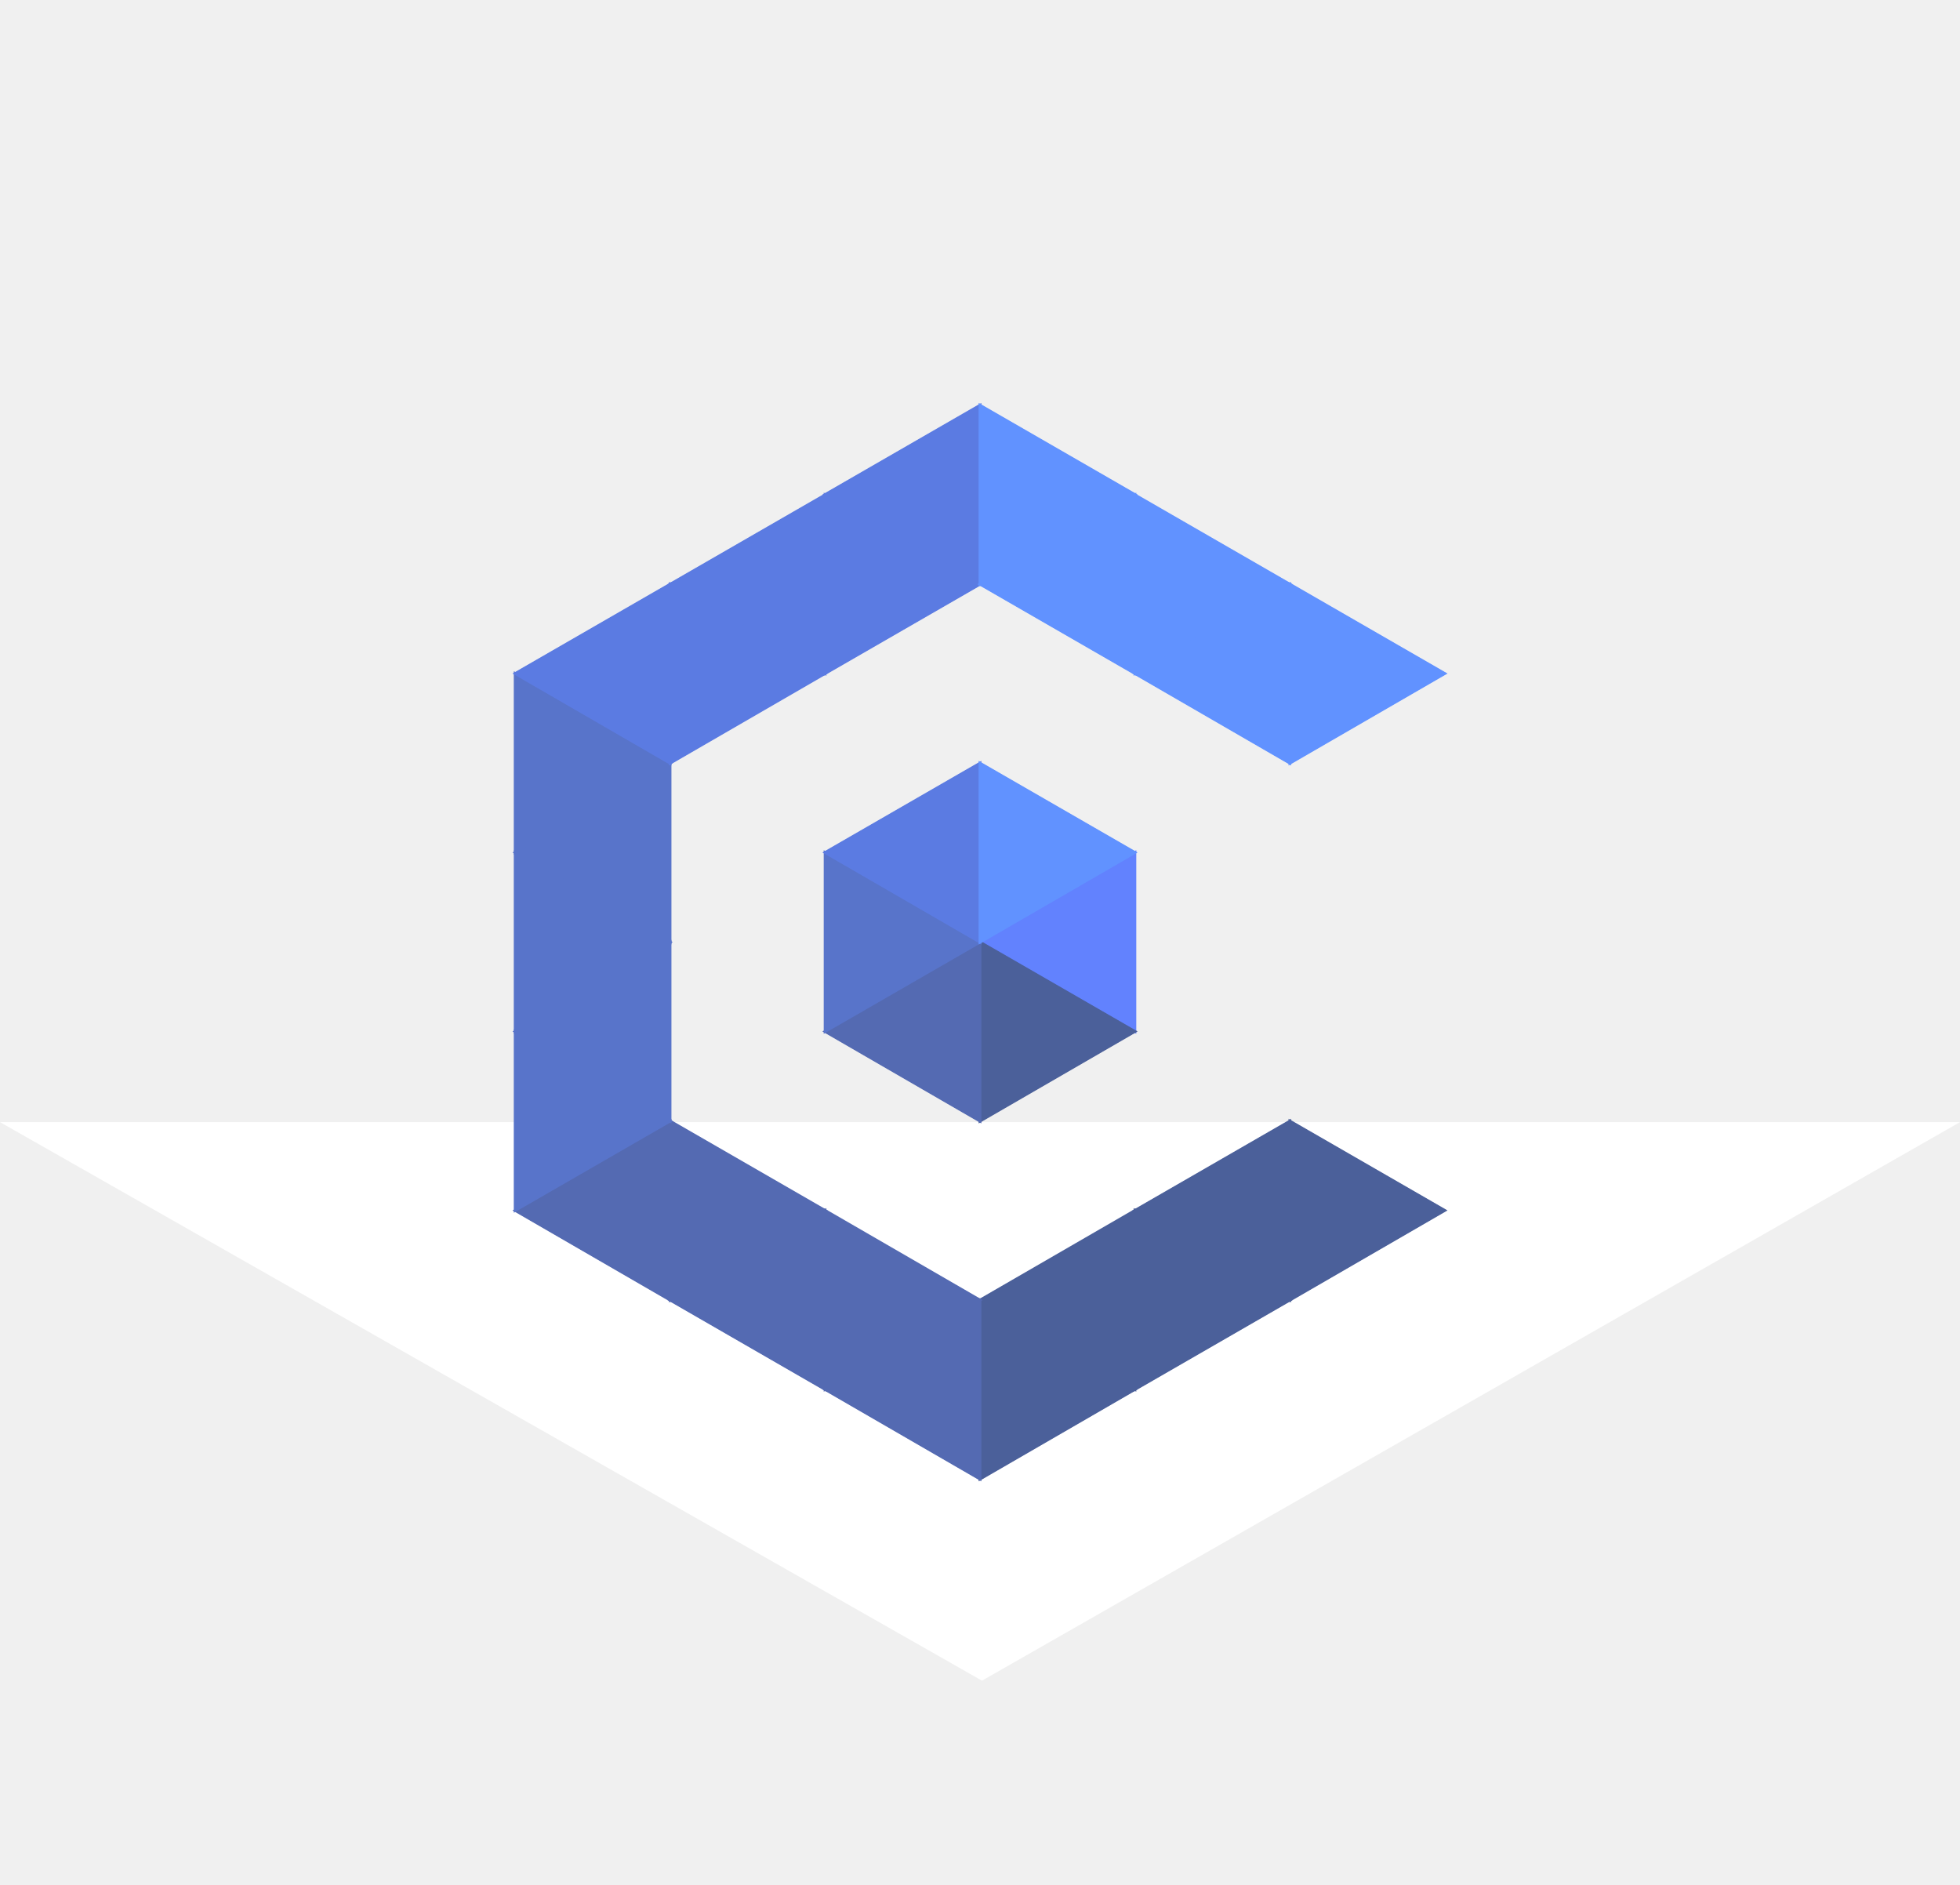
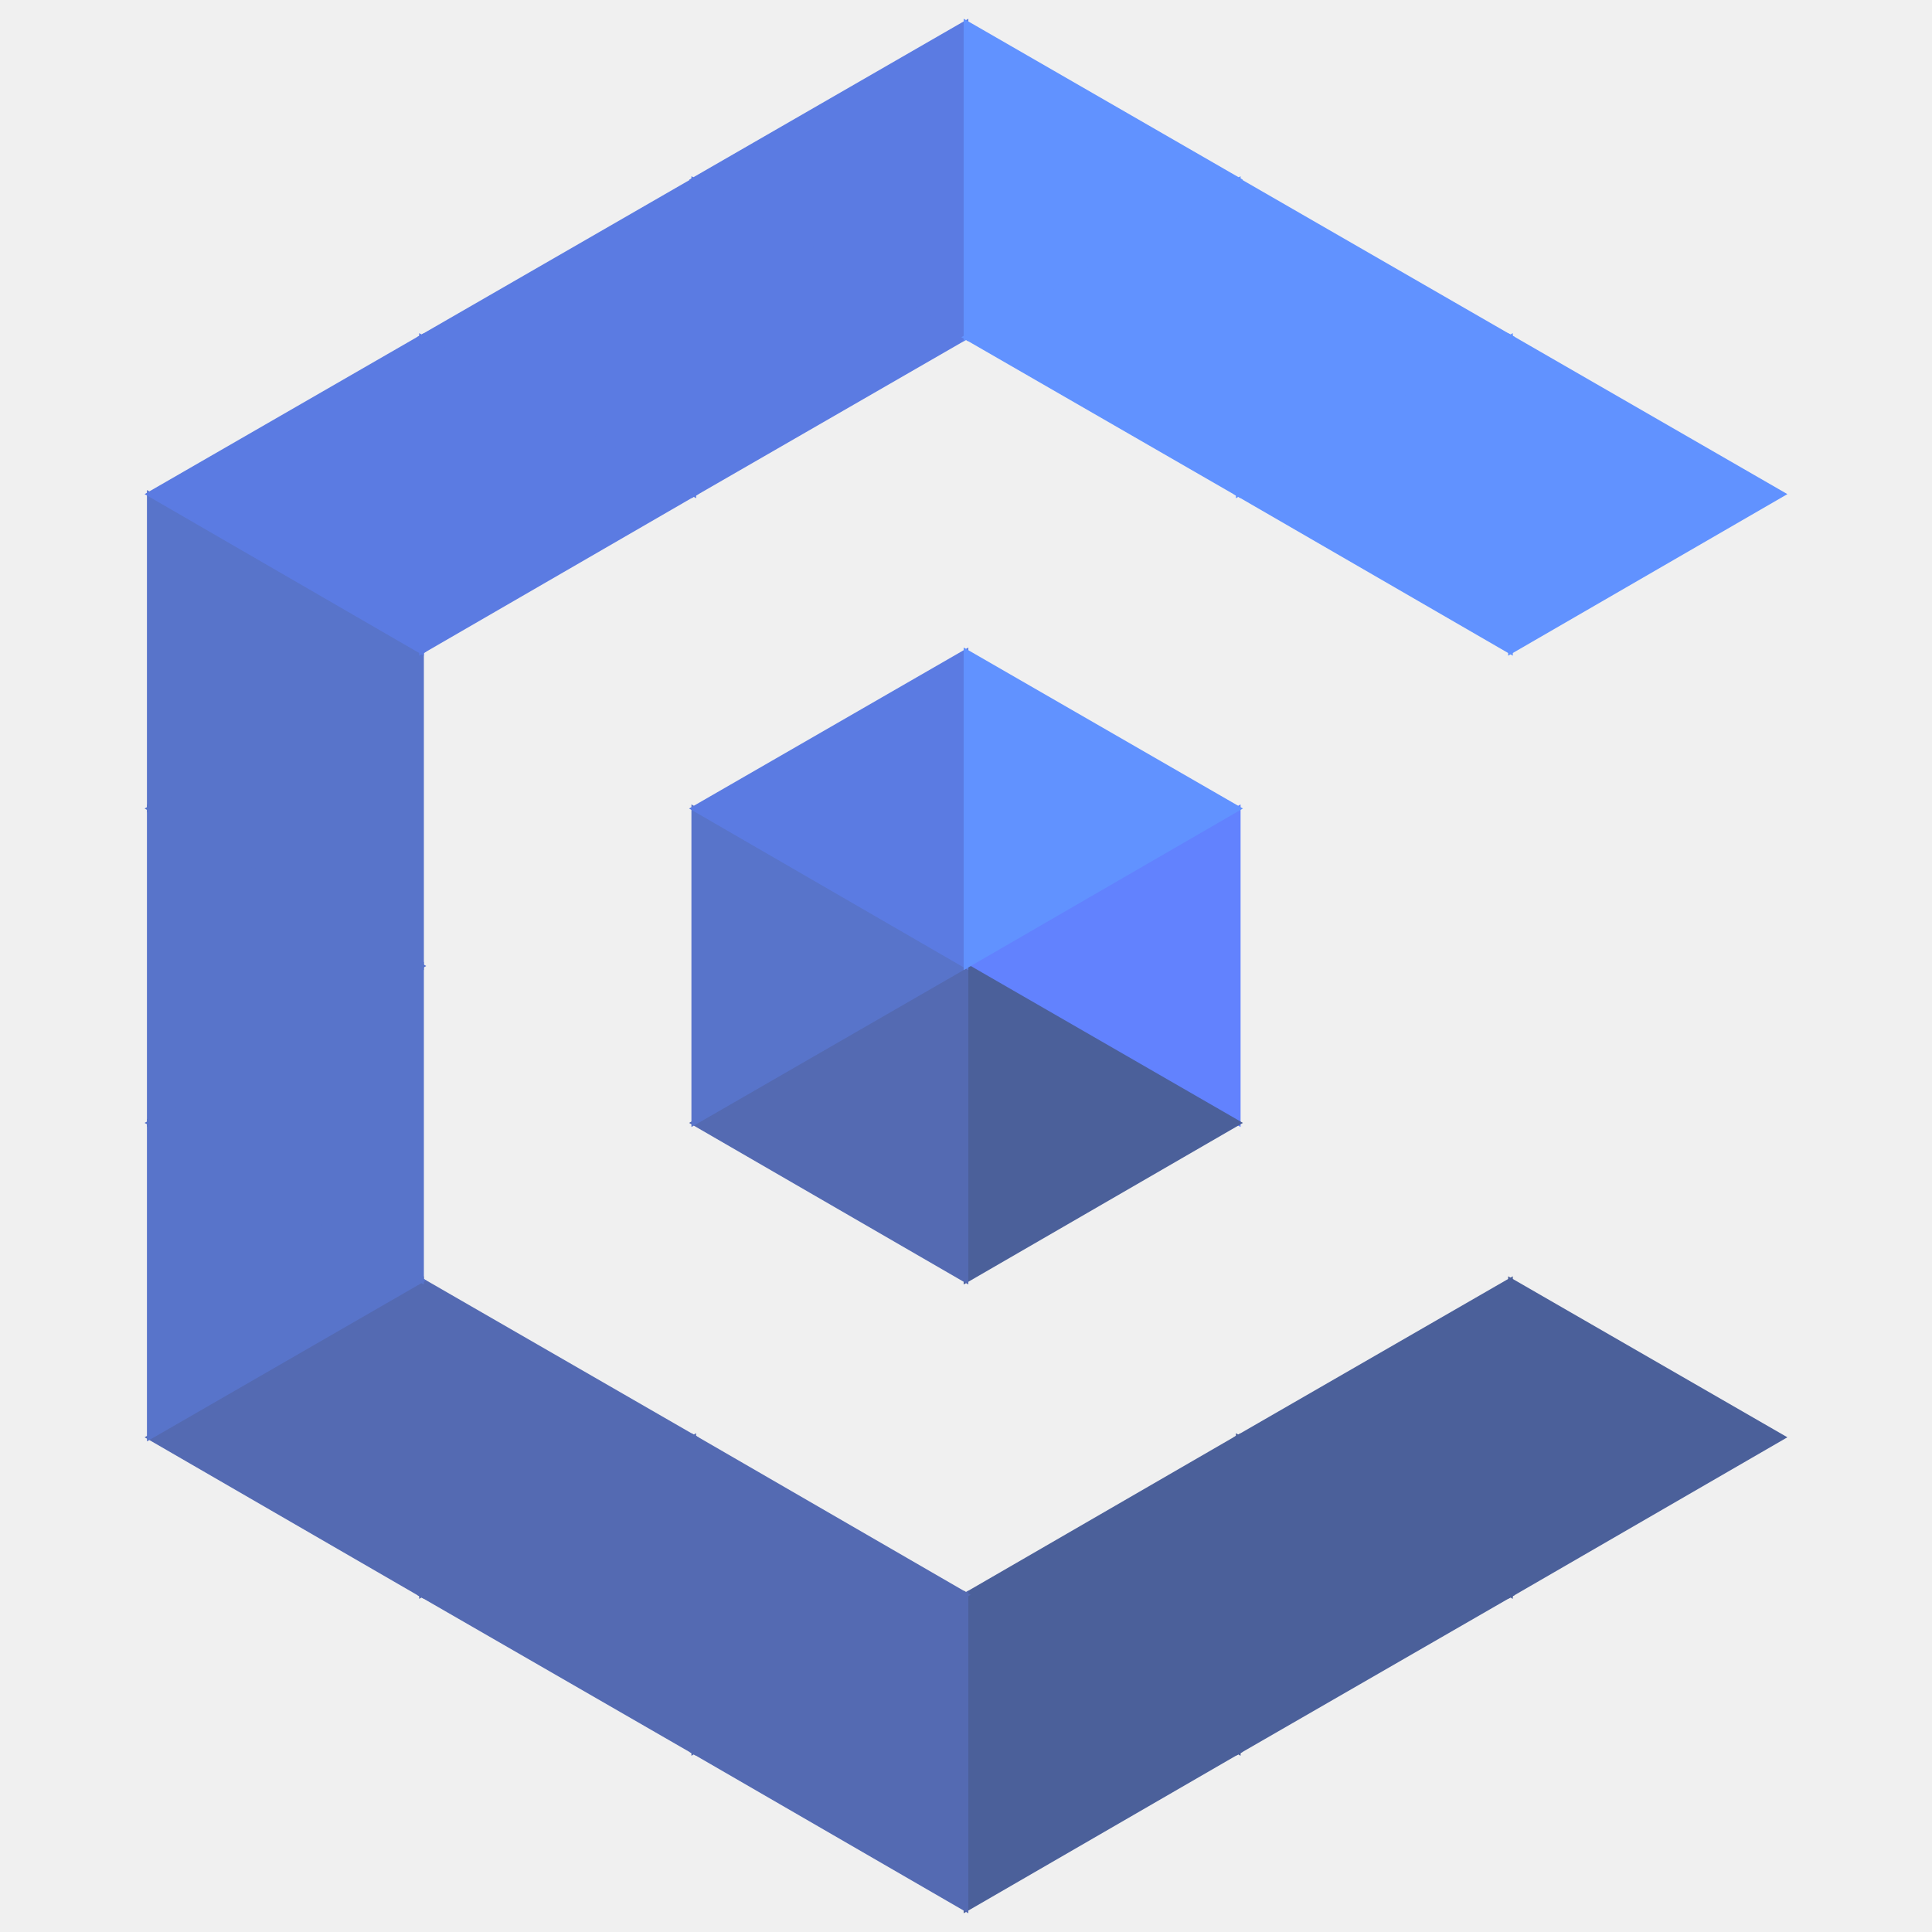
- <svg xmlns="http://www.w3.org/2000/svg" version="1.1" x="0px" y="0px" viewBox="0 0 588.2 565.4" style="enable-background:new 0 0 588.2 565.4;" xml:space="preserve">
+ <svg xmlns="http://www.w3.org/2000/svg" version="1.1" id="Layer_1" x="0px" y="0px" viewBox="201.5 230.1 330 330" style="enable-background:new 201.5 230.1 330 330;" xml:space="preserve">
  <style type="text/css">
- 	.st0{fill:#FFFFFF;}
- 	.st1{fill:#6282FE;}
- 	.st2{fill:#4B609A;}
- 	.st3{fill:#546AB2;}
- 	.st4{fill:#5874CA;}
- 	.st5{fill:#5B7BE2;}
- 	.st6{fill:#6192FF;}
+ 	.st0{fill:#6282FE;}
+ 	.st1{fill:#4B609A;}
+ 	.st2{fill:#546AB2;}
+ 	.st3{fill:#5874CA;}
+ 	.st4{fill:#5B7BE2;}
+ 	.st5{fill:#6192FF;}
</style>
-   <g id="Layer_7">
-     <polygon id="XMLID_352_" class="st0" points="293.5,336.7 588.2,336.7 294.7,504.3 0,336.7  " />
-   </g>
-   <g id="shape_x5F_6">
-     <polygon id="XMLID_417_" class="st1" points="293.3,282.7 341,255.1 341,310.2  " />
-     <polygon id="XMLID_179_" class="st1" points="293.5,282.7 340.9,255.4 340.9,310  " />
-     <polygon id="XMLID_416_" class="st1" points="293.8,282.7 340.7,255.6 340.7,309.8  " />
-     <polygon id="XMLID_1183_" class="st1" points="340.6,309.5 294.1,282.7 340.6,255.8  " />
-   </g>
-   <g id="shape_x5F_5">
-     <polygon id="XMLID_415_" class="st2" points="293.7,282 341.4,309.5 293.7,337.1  " />
-     <polygon id="XMLID_176_" class="st2" points="293.8,282.2 341.2,309.5 293.8,336.9  " />
-     <polygon id="XMLID_414_" class="st2" points="294,282.5 340.8,309.5 294,336.6  " />
-     <polygon id="XMLID_307_" class="st2" points="294.1,282.7 340.6,309.5 294.1,336.4  " />
-     <polygon id="XMLID_413_" class="st2" points="339.8,363.2 387.5,335.7 387.5,390.8  " />
-     <polygon id="XMLID_167_" class="st2" points="340,363.2 387.4,335.9 387.4,390.6  " />
-     <polygon id="XMLID_412_" class="st2" points="340.3,363.2 387.2,336.2 387.2,390.3  " />
-     <polygon id="XMLID_304_" class="st2" points="387.1,390.1 340.6,363.2 387.1,336.4  " />
-     <polygon id="XMLID_411_" class="st2" points="340.2,362.5 387.9,390.1 340.2,417.6  " />
-     <polygon id="XMLID_165_" class="st2" points="340.3,362.8 387.7,390.1 340.3,417.4  " />
-     <polygon id="XMLID_410_" class="st2" points="340.5,363 387.3,390.1 340.5,417.2  " />
-     <polygon id="XMLID_301_" class="st2" points="340.6,363.2 387.1,390.1 340.6,416.9  " />
-     <polygon id="XMLID_409_" class="st2" points="293.3,390.1 341,362.5 341,417.6  " />
-     <polygon id="XMLID_164_" class="st2" points="293.5,390.1 340.9,362.8 340.9,417.4  " />
-     <polygon id="XMLID_408_" class="st2" points="293.8,390.1 340.7,363 340.7,417.2  " />
-     <polygon id="XMLID_298_" class="st2" points="340.6,416.9 294.1,390.1 340.6,363.2  " />
-     <polygon id="XMLID_407_" class="st2" points="293.7,389.4 341.4,416.9 293.7,444.5  " />
-     <polygon id="XMLID_160_" class="st2" points="293.8,389.6 341.2,416.9 293.8,444.3  " />
-     <polygon id="XMLID_406_" class="st2" points="294,389.9 340.8,416.9 294,444  " />
-     <polygon id="XMLID_295_" class="st2" points="294.1,390.1 340.6,416.9 294.1,443.8  " />
-     <polygon id="XMLID_405_" class="st2" points="386.7,335.7 434.4,363.2 386.7,390.8  " />
-     <polygon id="XMLID_153_" class="st2" points="386.8,335.9 434.2,363.2 386.8,390.6  " />
-     <polygon id="XMLID_404_" class="st2" points="387,336.2 433.8,363.2 387,390.3  " />
-     <polygon id="XMLID_292_" class="st2" points="387.1,336.4 433.6,363.2 387.1,390.1  " />
-   </g>
-   <g id="shape_x5F_4">
-     <polygon id="XMLID_403_" class="st3" points="246.8,309.5 294.5,282 294.5,337.1  " />
-     <polygon id="XMLID_152_" class="st3" points="247,309.5 294.4,282.2 294.4,336.9  " />
-     <polygon id="XMLID_402_" class="st3" points="247.3,309.5 294.2,282.5 294.2,336.6  " />
-     <polygon id="XMLID_1115_" class="st3" points="294.1,336.4 247.6,309.5 294.1,282.7  " />
-     <polygon id="XMLID_401_" class="st3" points="247.2,362.5 294.9,390.1 247.2,417.6  " />
-     <polygon id="XMLID_151_" class="st3" points="247.3,362.8 294.7,390.1 247.3,417.4  " />
-     <polygon id="XMLID_400_" class="st3" points="247.5,363 294.3,390.1 247.5,417.2  " />
-     <polygon id="XMLID_1112_" class="st3" points="247.6,363.2 294.1,390.1 247.6,416.9  " />
-     <polygon id="XMLID_399_" class="st3" points="200.3,390.1 248,362.5 248,417.6  " />
-     <polygon id="XMLID_150_" class="st3" points="200.5,390.1 247.9,362.8 247.9,417.4  " />
-     <polygon id="XMLID_398_" class="st3" points="200.8,390.1 247.7,363 247.7,417.2  " />
-     <polygon id="XMLID_1100_" class="st3" points="247.6,416.9 201.1,390.1 247.6,363.2  " />
-     <polygon id="XMLID_397_" class="st3" points="200.7,335.7 248.4,363.2 200.7,390.8  " />
-     <polygon id="XMLID_149_" class="st3" points="200.8,335.9 248.1,363.2 200.8,390.6  " />
-     <polygon id="XMLID_396_" class="st3" points="201,336.2 247.8,363.2 201,390.3  " />
-     <polygon id="XMLID_1094_" class="st3" points="201.1,336.4 247.6,363.2 201.1,390.1  " />
-     <polygon id="XMLID_395_" class="st3" points="246.8,416.9 294.5,389.4 294.5,444.5  " />
-     <polygon id="XMLID_148_" class="st3" points="247,416.9 294.4,389.6 294.4,444.3  " />
-     <polygon id="XMLID_394_" class="st3" points="247.3,416.9 294.2,389.9 294.2,444  " />
-     <polygon id="XMLID_1091_" class="st3" points="294.1,443.8 247.6,416.9 294.1,390.1  " />
-     <polygon id="XMLID_393_" class="st3" points="153.8,363.2 201.5,335.7 201.5,390.8  " />
-     <polygon id="XMLID_115_" class="st3" points="154,363.2 201.4,335.9 201.4,390.6  " />
-     <polygon id="XMLID_392_" class="st3" points="154.3,363.2 201.2,336.2 201.2,390.3  " />
-     <polygon id="XMLID_342_" class="st3" points="201.1,390.1 154.6,363.2 201.1,336.4  " />
-   </g>
-   <g id="shape_x5F_3">
-     <polygon id="XMLID_391_" class="st4" points="154.2,308.8 201.9,336.4 154.2,363.9  " />
-     <polygon id="XMLID_114_" class="st4" points="154.3,309.1 201.6,336.4 154.3,363.7  " />
-     <polygon id="XMLID_390_" class="st4" points="154.4,309.3 201.3,336.4 154.4,363.5  " />
-     <polygon id="XMLID_271_" class="st4" points="154.6,309.5 201.1,336.4 154.6,363.2  " />
-     <polygon id="XMLID_389_" class="st4" points="247.2,255.1 294.9,282.7 247.2,310.2  " />
-     <polygon id="XMLID_112_" class="st4" points="247.3,255.4 294.7,282.7 247.3,310  " />
-     <polygon id="XMLID_388_" class="st4" points="247.5,255.6 294.3,282.7 247.5,309.8  " />
-     <polygon id="XMLID_268_" class="st4" points="247.6,255.8 294.1,282.7 247.6,309.5  " />
-     <polygon id="XMLID_387_" class="st4" points="153.8,255.8 201.5,228.3 201.5,283.4  " />
-     <polygon id="XMLID_109_" class="st4" points="154,255.8 201.4,228.5 201.4,283.2  " />
-     <polygon id="XMLID_386_" class="st4" points="154.3,255.8 201.2,228.8 201.2,282.9  " />
-     <polygon id="XMLID_265_" class="st4" points="201.1,282.7 154.6,255.8 201.1,229  " />
-     <polygon id="XMLID_385_" class="st4" points="154.2,255.1 201.9,282.7 154.2,310.2  " />
-     <polygon id="XMLID_107_" class="st4" points="154.3,255.4 201.6,282.7 154.3,310  " />
-     <polygon id="XMLID_384_" class="st4" points="154.4,255.6 201.3,282.7 154.4,309.8  " />
-     <polygon id="XMLID_261_" class="st4" points="154.6,255.8 201.1,282.7 154.6,309.5  " />
-     <polygon id="XMLID_383_" class="st4" points="154.2,201.4 201.9,229 154.2,256.5  " />
-     <polygon id="XMLID_106_" class="st4" points="154.3,201.7 201.6,229 154.3,256.3  " />
-     <polygon id="XMLID_382_" class="st4" points="154.4,201.9 201.3,229 154.4,256.1  " />
-     <polygon id="XMLID_256_" class="st4" points="154.6,202.1 201.1,229 154.6,255.8  " />
-     <polygon id="XMLID_381_" class="st4" points="153.8,309.5 201.5,282 201.5,337.1  " />
-     <polygon id="XMLID_104_" class="st4" points="154,309.5 201.4,282.2 201.4,336.9  " />
-     <polygon id="XMLID_380_" class="st4" points="154.3,309.5 201.2,282.5 201.2,336.6  " />
-     <polygon id="XMLID_252_" class="st4" points="201.1,336.4 154.6,309.5 201.1,282.7  " />
-   </g>
-   <g id="shape_x5F_2">
-     <polygon id="XMLID_379_" class="st5" points="246.8,148.4 294.5,120.9 294.5,176  " />
-     <polygon id="XMLID_80_" class="st5" points="247,148.4 294.4,121.1 294.4,175.8  " />
-     <polygon id="XMLID_378_" class="st5" points="247.3,148.4 294.2,121.4 294.2,175.5  " />
-     <polygon id="XMLID_1141_" class="st5" points="294.1,175.3 247.6,148.4 294.1,121.6  " />
-     <polygon id="XMLID_377_" class="st5" points="247.2,147.8 294.9,175.3 247.2,202.8  " />
-     <polygon id="XMLID_79_" class="st5" points="247.3,148 294.7,175.3 247.3,202.6  " />
-     <polygon id="XMLID_376_" class="st5" points="247.5,148.2 294.3,175.3 247.5,202.4  " />
-     <polygon id="XMLID_1128_" class="st5" points="247.6,148.4 294.1,175.3 247.6,202.1  " />
-     <polygon id="XMLID_375_" class="st5" points="200.3,175.3 248,147.8 248,202.8  " />
-     <polygon id="XMLID_77_" class="st5" points="200.5,175.3 247.9,148 247.9,202.6  " />
-     <polygon id="XMLID_374_" class="st5" points="200.8,175.3 247.7,148.2 247.7,202.4  " />
-     <polygon id="XMLID_1125_" class="st5" points="247.6,202.1 201.1,175.3 247.6,148.4  " />
-     <polygon id="XMLID_373_" class="st5" points="200.7,174.6 248.4,202.1 200.7,229.7  " />
-     <polygon id="XMLID_75_" class="st5" points="200.8,174.8 248.1,202.1 200.8,229.5  " />
-     <polygon id="XMLID_372_" class="st5" points="201,175.1 247.8,202.1 201,229.2  " />
-     <polygon id="XMLID_1122_" class="st5" points="201.1,175.3 247.6,202.1 201.1,229  " />
-     <polygon id="XMLID_371_" class="st5" points="246.8,255.8 294.5,228.3 294.5,283.4  " />
-     <polygon id="XMLID_74_" class="st5" points="247,255.8 294.4,228.5 294.4,283.2  " />
-     <polygon id="XMLID_370_" class="st5" points="247.3,255.8 294.2,228.8 294.2,282.9  " />
-     <polygon id="XMLID_1118_" class="st5" points="294.1,282.7 247.6,255.8 294.1,229  " />
-     <polygon id="XMLID_369_" class="st5" points="153.8,202.1 201.5,174.6 201.5,229.7  " />
-     <polygon id="XMLID_70_" class="st5" points="154,202.1 201.4,174.8 201.4,229.5  " />
-     <polygon id="XMLID_368_" class="st5" points="154.3,202.1 201.2,175.1 201.2,229.2  " />
-     <polygon id="XMLID_1081_" class="st5" points="201.1,229 154.6,202.1 201.1,175.3  " />
-   </g>
-   <g id="shape_x5F_1">
-     <polygon id="XMLID_367_" class="st6" points="340.2,147.8 387.9,175.3 340.2,202.8  " />
-     <polygon id="XMLID_61_" class="st6" points="340.3,148 387.7,175.3 340.3,202.6  " />
-     <polygon id="XMLID_366_" class="st6" points="340.5,148.2 387.3,175.3 340.5,202.4  " />
-     <polygon id="XMLID_229_" class="st6" points="340.6,148.4 387.1,175.3 340.6,202.1  " />
-     <polygon id="XMLID_365_" class="st6" points="293.3,175.3 341,147.8 341,202.8  " />
-     <polygon id="XMLID_60_" class="st6" points="293.5,175.3 340.9,148 340.9,202.6  " />
-     <polygon id="XMLID_364_" class="st6" points="293.8,175.3 340.7,148.2 340.7,202.4  " />
-     <polygon id="XMLID_226_" class="st6" points="340.6,202.1 294.1,175.3 340.6,148.4  " />
-     <polygon id="XMLID_363_" class="st6" points="293.7,120.9 341.4,148.4 293.7,176  " />
-     <polygon id="XMLID_58_" class="st6" points="293.8,121.1 341.2,148.4 293.8,175.8  " />
-     <polygon id="XMLID_362_" class="st6" points="294,121.4 340.8,148.4 294,175.5  " />
-     <polygon id="XMLID_223_" class="st6" points="294.1,121.6 340.6,148.4 294.1,175.3  " />
-     <polygon id="XMLID_361_" class="st6" points="339.8,202.1 387.5,174.6 387.5,229.7  " />
-     <polygon id="XMLID_57_" class="st6" points="340,202.1 387.4,174.8 387.4,229.5  " />
-     <polygon id="XMLID_360_" class="st6" points="340.3,202.1 387.2,175.1 387.2,229.2  " />
-     <polygon id="XMLID_45_" class="st6" points="387.1,229 340.6,202.1 387.1,175.3  " />
-     <polygon id="XMLID_359_" class="st6" points="293.7,228.3 341.4,255.8 293.7,283.4  " />
-     <polygon id="XMLID_50_" class="st6" points="293.8,228.5 341.2,255.8 293.8,283.2  " />
-     <polygon id="XMLID_358_" class="st6" points="294,228.8 340.8,255.8 294,282.9  " />
-     <polygon id="XMLID_41_" class="st6" points="294.1,229 340.6,255.8 294.1,282.7  " />
-     <polygon id="XMLID_357_" class="st6" points="386.7,174.6 434.4,202.1 386.7,229.7  " />
-     <polygon id="XMLID_47_" class="st6" points="386.8,174.8 434.2,202.1 386.8,229.5  " />
-     <polygon id="XMLID_356_" class="st6" points="387,175.1 433.8,202.1 387,229.2  " />
-     <polygon id="XMLID_37_" class="st6" points="387.1,175.3 433.6,202.1 387.1,229  " />
+   <g>
+     <g id="shape_x5F_6">
+       <polygon id="XMLID_417_" class="st0" points="365.7,395.1 413.4,367.5 413.4,422.6   " />
+       <polygon id="XMLID_179_" class="st0" points="365.9,395.1 413.3,367.8 413.3,422.4   " />
+       <polygon id="XMLID_416_" class="st0" points="366.2,395.1 413.1,368 413.1,422.2   " />
+       <polygon id="XMLID_1183_" class="st0" points="413,421.9 366.5,395.1 413,368.2   " />
+     </g>
+     <g id="shape_x5F_5">
+       <polygon id="XMLID_415_" class="st1" points="366.1,394.4 413.8,421.9 366.1,449.5   " />
+       <polygon id="XMLID_176_" class="st1" points="366.2,394.6 413.6,421.9 366.2,449.3   " />
+       <polygon id="XMLID_414_" class="st1" points="366.4,394.9 413.2,421.9 366.4,449   " />
+       <polygon id="XMLID_307_" class="st1" points="366.5,395.1 413,421.9 366.5,448.8   " />
+       <polygon id="XMLID_413_" class="st1" points="412.2,475.6 459.9,448.1 459.9,503.2   " />
+       <polygon id="XMLID_167_" class="st1" points="412.4,475.6 459.8,448.3 459.8,503   " />
+       <polygon id="XMLID_412_" class="st1" points="412.7,475.6 459.6,448.6 459.6,502.7   " />
+       <polygon id="XMLID_304_" class="st1" points="459.5,502.5 413,475.6 459.5,448.8   " />
+       <polygon id="XMLID_411_" class="st1" points="412.6,474.9 460.3,502.5 412.6,530   " />
+       <polygon id="XMLID_165_" class="st1" points="412.7,475.2 460.1,502.5 412.7,529.8   " />
+       <polygon id="XMLID_410_" class="st1" points="412.9,475.4 459.7,502.5 412.9,529.6   " />
+       <polygon id="XMLID_301_" class="st1" points="413,475.6 459.5,502.5 413,529.3   " />
+       <polygon id="XMLID_409_" class="st1" points="365.7,502.5 413.4,474.9 413.4,530   " />
+       <polygon id="XMLID_164_" class="st1" points="365.9,502.5 413.3,475.2 413.3,529.8   " />
+       <polygon id="XMLID_408_" class="st1" points="366.2,502.5 413.1,475.4 413.1,529.6   " />
+       <polygon id="XMLID_298_" class="st1" points="413,529.3 366.5,502.5 413,475.6   " />
+       <polygon id="XMLID_407_" class="st1" points="366.1,501.8 413.8,529.3 366.1,556.9   " />
+       <polygon id="XMLID_160_" class="st1" points="366.2,502 413.6,529.3 366.2,556.7   " />
+       <polygon id="XMLID_406_" class="st1" points="366.4,502.3 413.2,529.3 366.4,556.4   " />
+       <polygon id="XMLID_295_" class="st1" points="366.5,502.5 413,529.3 366.5,556.2   " />
+       <polygon id="XMLID_405_" class="st1" points="459.1,448.1 506.8,475.6 459.1,503.2   " />
+       <polygon id="XMLID_153_" class="st1" points="459.2,448.3 506.6,475.6 459.2,503   " />
+       <polygon id="XMLID_404_" class="st1" points="459.4,448.6 506.2,475.6 459.4,502.7   " />
+       <polygon id="XMLID_292_" class="st1" points="459.5,448.8 506,475.6 459.5,502.5   " />
+     </g>
+     <g id="shape_x5F_4">
+       <polygon id="XMLID_403_" class="st2" points="319.2,421.9 366.9,394.4 366.9,449.5   " />
+       <polygon id="XMLID_152_" class="st2" points="319.4,421.9 366.8,394.6 366.8,449.3   " />
+       <polygon id="XMLID_402_" class="st2" points="319.7,421.9 366.6,394.9 366.6,449   " />
+       <polygon id="XMLID_1115_" class="st2" points="366.5,448.8 320,421.9 366.5,395.1   " />
+       <polygon id="XMLID_401_" class="st2" points="319.6,474.9 367.3,502.5 319.6,530   " />
+       <polygon id="XMLID_151_" class="st2" points="319.7,475.2 367.1,502.5 319.7,529.8   " />
+       <polygon id="XMLID_400_" class="st2" points="319.9,475.4 366.7,502.5 319.9,529.6   " />
+       <polygon id="XMLID_1112_" class="st2" points="320,475.6 366.5,502.5 320,529.3   " />
+       <polygon id="XMLID_399_" class="st2" points="272.7,502.5 320.4,474.9 320.4,530   " />
+       <polygon id="XMLID_150_" class="st2" points="272.9,502.5 320.3,475.2 320.3,529.8   " />
+       <polygon id="XMLID_398_" class="st2" points="273.2,502.5 320.1,475.4 320.1,529.6   " />
+       <polygon id="XMLID_1100_" class="st2" points="320,529.3 273.5,502.5 320,475.6   " />
+       <polygon id="XMLID_397_" class="st2" points="273.1,448.1 320.8,475.6 273.1,503.2   " />
+       <polygon id="XMLID_149_" class="st2" points="273.2,448.3 320.5,475.6 273.2,503   " />
+       <polygon id="XMLID_396_" class="st2" points="273.4,448.6 320.2,475.6 273.4,502.7   " />
+       <polygon id="XMLID_1094_" class="st2" points="273.5,448.8 320,475.6 273.5,502.5   " />
+       <polygon id="XMLID_395_" class="st2" points="319.2,529.3 366.9,501.8 366.9,556.9   " />
+       <polygon id="XMLID_148_" class="st2" points="319.4,529.3 366.8,502 366.8,556.7   " />
+       <polygon id="XMLID_394_" class="st2" points="319.7,529.3 366.6,502.3 366.6,556.4   " />
+       <polygon id="XMLID_1091_" class="st2" points="366.5,556.2 320,529.3 366.5,502.5   " />
+       <polygon id="XMLID_393_" class="st2" points="226.2,475.6 273.9,448.1 273.9,503.2   " />
+       <polygon id="XMLID_115_" class="st2" points="226.4,475.6 273.8,448.3 273.8,503   " />
+       <polygon id="XMLID_392_" class="st2" points="226.7,475.6 273.6,448.6 273.6,502.7   " />
+       <polygon id="XMLID_342_" class="st2" points="273.5,502.5 227,475.6 273.5,448.8   " />
+     </g>
+     <g id="shape_x5F_3">
+       <polygon id="XMLID_391_" class="st3" points="226.6,421.2 274.3,448.8 226.6,476.3   " />
+       <polygon id="XMLID_114_" class="st3" points="226.7,421.5 274,448.8 226.7,476.1   " />
+       <polygon id="XMLID_390_" class="st3" points="226.8,421.7 273.7,448.8 226.8,475.9   " />
+       <polygon id="XMLID_271_" class="st3" points="227,421.9 273.5,448.8 227,475.6   " />
+       <polygon id="XMLID_389_" class="st3" points="319.6,367.5 367.3,395.1 319.6,422.6   " />
+       <polygon id="XMLID_112_" class="st3" points="319.7,367.8 367.1,395.1 319.7,422.4   " />
+       <polygon id="XMLID_388_" class="st3" points="319.9,368 366.7,395.1 319.9,422.2   " />
+       <polygon id="XMLID_268_" class="st3" points="320,368.2 366.5,395.1 320,421.9   " />
+       <polygon id="XMLID_387_" class="st3" points="226.2,368.2 273.9,340.7 273.9,395.8   " />
+       <polygon id="XMLID_109_" class="st3" points="226.4,368.2 273.8,340.9 273.8,395.6   " />
+       <polygon id="XMLID_386_" class="st3" points="226.7,368.2 273.6,341.2 273.6,395.3   " />
+       <polygon id="XMLID_265_" class="st3" points="273.5,395.1 227,368.2 273.5,341.4   " />
+       <polygon id="XMLID_385_" class="st3" points="226.6,367.5 274.3,395.1 226.6,422.6   " />
+       <polygon id="XMLID_107_" class="st3" points="226.7,367.8 274,395.1 226.7,422.4   " />
+       <polygon id="XMLID_384_" class="st3" points="226.8,368 273.7,395.1 226.8,422.2   " />
+       <polygon id="XMLID_261_" class="st3" points="227,368.2 273.5,395.1 227,421.9   " />
+       <polygon id="XMLID_383_" class="st3" points="226.6,313.8 274.3,341.4 226.6,368.9   " />
+       <polygon id="XMLID_106_" class="st3" points="226.7,314.1 274,341.4 226.7,368.7   " />
+       <polygon id="XMLID_382_" class="st3" points="226.8,314.3 273.7,341.4 226.8,368.5   " />
+       <polygon id="XMLID_256_" class="st3" points="227,314.5 273.5,341.4 227,368.2   " />
+       <polygon id="XMLID_381_" class="st3" points="226.2,421.9 273.9,394.4 273.9,449.5   " />
+       <polygon id="XMLID_104_" class="st3" points="226.4,421.9 273.8,394.6 273.8,449.3   " />
+       <polygon id="XMLID_380_" class="st3" points="226.7,421.9 273.6,394.9 273.6,449   " />
+       <polygon id="XMLID_252_" class="st3" points="273.5,448.8 227,421.9 273.5,395.1   " />
+     </g>
+     <g id="shape_x5F_2">
+       <polygon id="XMLID_379_" class="st4" points="319.2,260.8 366.9,233.3 366.9,288.4   " />
+       <polygon id="XMLID_80_" class="st4" points="319.4,260.8 366.8,233.5 366.8,288.2   " />
+       <polygon id="XMLID_378_" class="st4" points="319.7,260.8 366.6,233.8 366.6,287.9   " />
+       <polygon id="XMLID_1141_" class="st4" points="366.5,287.7 320,260.8 366.5,234   " />
+       <polygon id="XMLID_377_" class="st4" points="319.6,260.2 367.3,287.7 319.6,315.2   " />
+       <polygon id="XMLID_79_" class="st4" points="319.7,260.4 367.1,287.7 319.7,315   " />
+       <polygon id="XMLID_376_" class="st4" points="319.9,260.6 366.7,287.7 319.9,314.8   " />
+       <polygon id="XMLID_1128_" class="st4" points="320,260.8 366.5,287.7 320,314.5   " />
+       <polygon id="XMLID_375_" class="st4" points="272.7,287.7 320.4,260.2 320.4,315.2   " />
+       <polygon id="XMLID_77_" class="st4" points="272.9,287.7 320.3,260.4 320.3,315   " />
+       <polygon id="XMLID_374_" class="st4" points="273.2,287.7 320.1,260.6 320.1,314.8   " />
+       <polygon id="XMLID_1125_" class="st4" points="320,314.5 273.5,287.7 320,260.8   " />
+       <polygon id="XMLID_373_" class="st4" points="273.1,287 320.8,314.5 273.1,342.1   " />
+       <polygon id="XMLID_75_" class="st4" points="273.2,287.2 320.5,314.5 273.2,341.9   " />
+       <polygon id="XMLID_372_" class="st4" points="273.4,287.5 320.2,314.5 273.4,341.6   " />
+       <polygon id="XMLID_1122_" class="st4" points="273.5,287.7 320,314.5 273.5,341.4   " />
+       <polygon id="XMLID_371_" class="st4" points="319.2,368.2 366.9,340.7 366.9,395.8   " />
+       <polygon id="XMLID_74_" class="st4" points="319.4,368.2 366.8,340.9 366.8,395.6   " />
+       <polygon id="XMLID_370_" class="st4" points="319.7,368.2 366.6,341.2 366.6,395.3   " />
+       <polygon id="XMLID_1118_" class="st4" points="366.5,395.1 320,368.2 366.5,341.4   " />
+       <polygon id="XMLID_369_" class="st4" points="226.2,314.5 273.9,287 273.9,342.1   " />
+       <polygon id="XMLID_70_" class="st4" points="226.4,314.5 273.8,287.2 273.8,341.9   " />
+       <polygon id="XMLID_368_" class="st4" points="226.7,314.5 273.6,287.5 273.6,341.6   " />
+       <polygon id="XMLID_1081_" class="st4" points="273.5,341.4 227,314.5 273.5,287.7   " />
+     </g>
+     <g id="shape_x5F_1">
+       <polygon id="XMLID_367_" class="st5" points="412.6,260.2 460.3,287.7 412.6,315.2   " />
+       <polygon id="XMLID_61_" class="st5" points="412.7,260.4 460.1,287.7 412.7,315   " />
+       <polygon id="XMLID_366_" class="st5" points="412.9,260.6 459.7,287.7 412.9,314.8   " />
+       <polygon id="XMLID_229_" class="st5" points="413,260.8 459.5,287.7 413,314.5   " />
+       <polygon id="XMLID_365_" class="st5" points="365.7,287.7 413.4,260.2 413.4,315.2   " />
+       <polygon id="XMLID_60_" class="st5" points="365.9,287.7 413.3,260.4 413.3,315   " />
+       <polygon id="XMLID_364_" class="st5" points="366.2,287.7 413.1,260.6 413.1,314.8   " />
+       <polygon id="XMLID_226_" class="st5" points="413,314.5 366.5,287.7 413,260.8   " />
+       <polygon id="XMLID_363_" class="st5" points="366.1,233.3 413.8,260.8 366.1,288.4   " />
+       <polygon id="XMLID_58_" class="st5" points="366.2,233.5 413.6,260.8 366.2,288.2   " />
+       <polygon id="XMLID_362_" class="st5" points="366.4,233.8 413.2,260.8 366.4,287.9   " />
+       <polygon id="XMLID_223_" class="st5" points="366.5,234 413,260.8 366.5,287.7   " />
+       <polygon id="XMLID_361_" class="st5" points="412.2,314.5 459.9,287 459.9,342.1   " />
+       <polygon id="XMLID_57_" class="st5" points="412.4,314.5 459.8,287.2 459.8,341.9   " />
+       <polygon id="XMLID_360_" class="st5" points="412.7,314.5 459.6,287.5 459.6,341.6   " />
+       <polygon id="XMLID_45_" class="st5" points="459.5,341.4 413,314.5 459.5,287.7   " />
+       <polygon id="XMLID_359_" class="st5" points="366.1,340.7 413.8,368.2 366.1,395.8   " />
+       <polygon id="XMLID_50_" class="st5" points="366.2,340.9 413.6,368.2 366.2,395.6   " />
+       <polygon id="XMLID_358_" class="st5" points="366.4,341.2 413.2,368.2 366.4,395.3   " />
+       <polygon id="XMLID_41_" class="st5" points="366.5,341.4 413,368.2 366.5,395.1   " />
+       <polygon id="XMLID_357_" class="st5" points="459.1,287 506.8,314.5 459.1,342.1   " />
+       <polygon id="XMLID_47_" class="st5" points="459.2,287.2 506.6,314.5 459.2,341.9   " />
+       <polygon id="XMLID_356_" class="st5" points="459.4,287.5 506.2,314.5 459.4,341.6   " />
+       <polygon id="XMLID_37_" class="st5" points="459.5,287.7 506,314.5 459.5,341.4   " />
+     </g>
  </g>
</svg>
